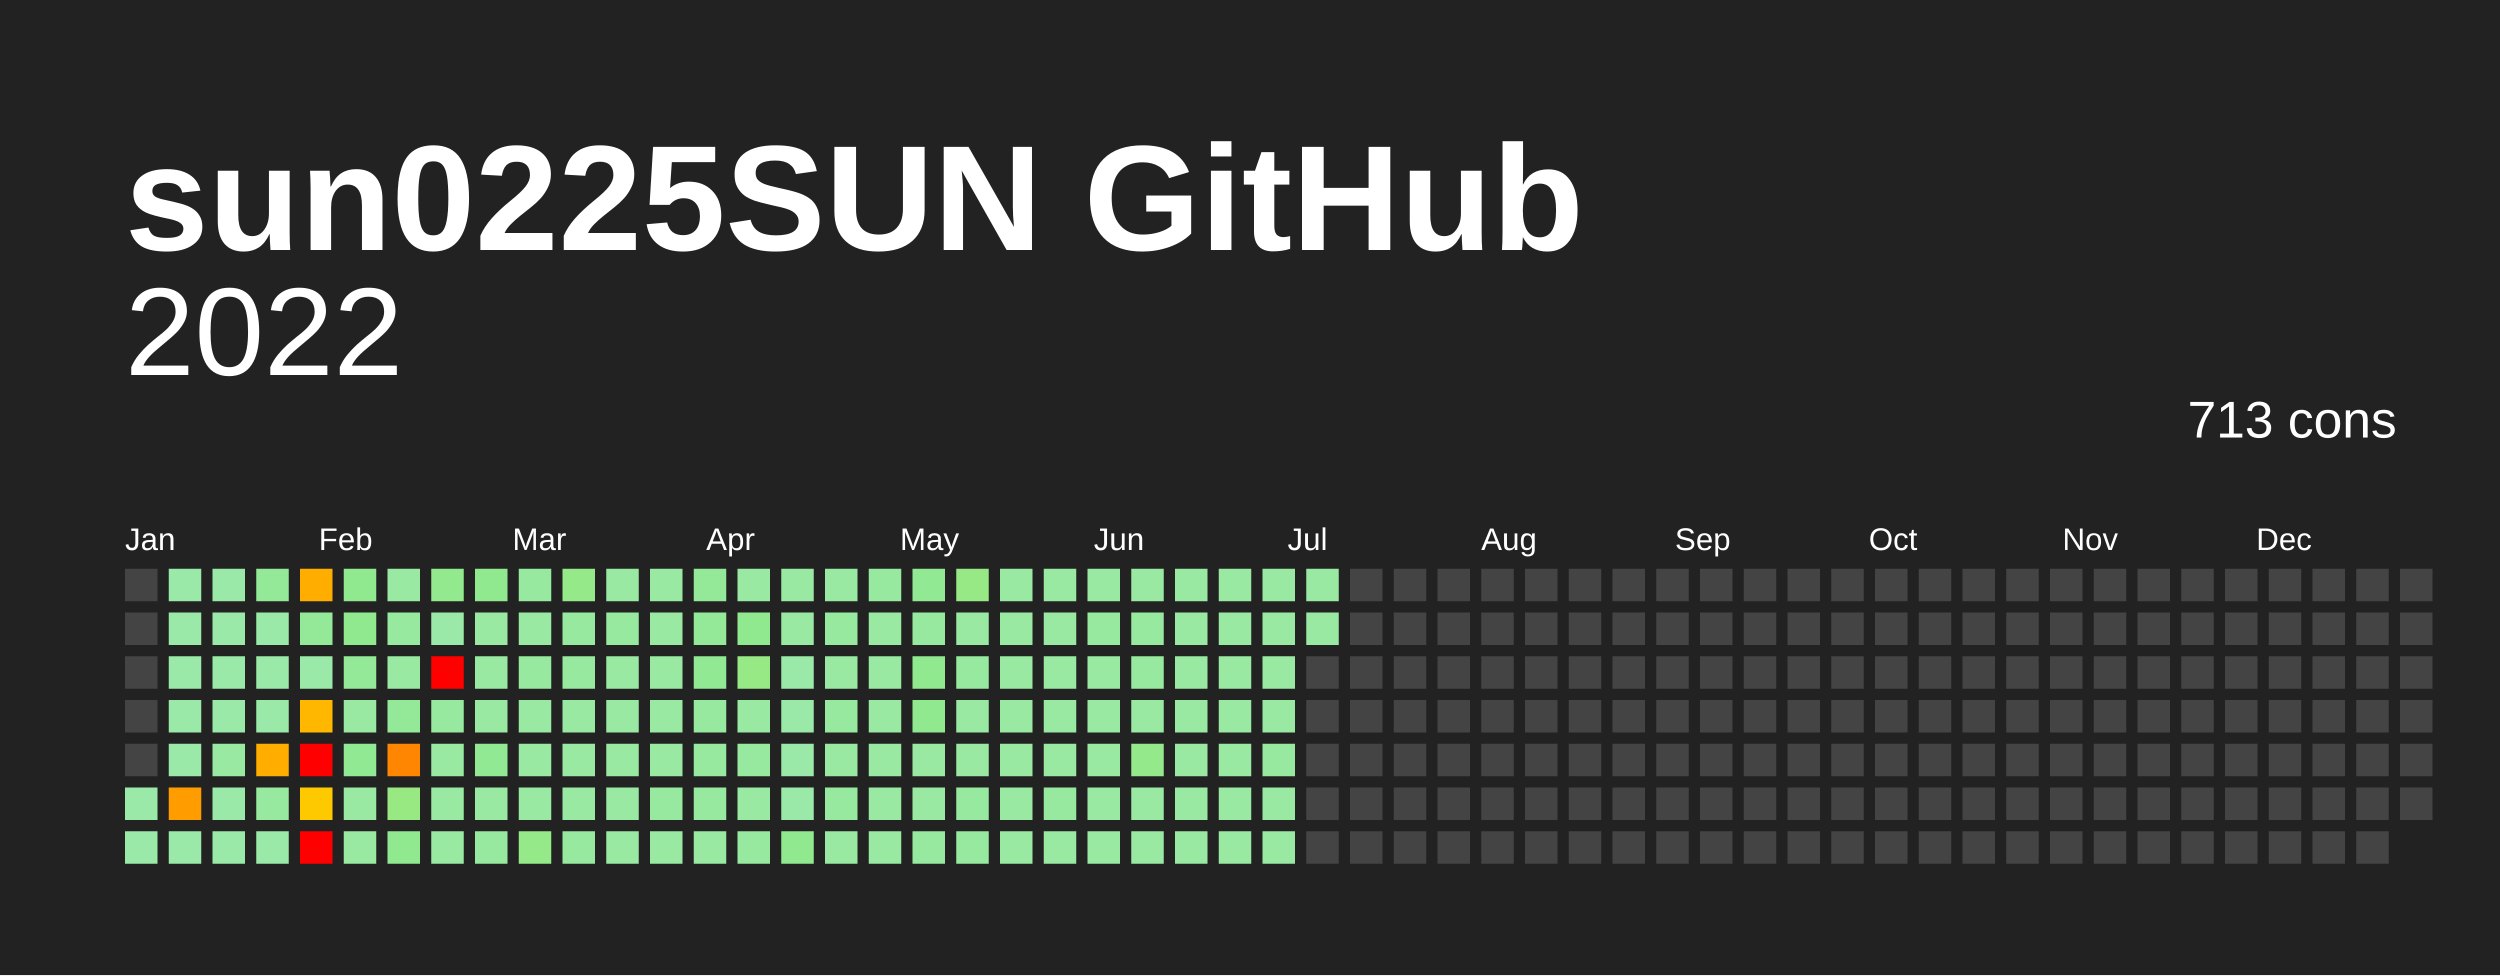
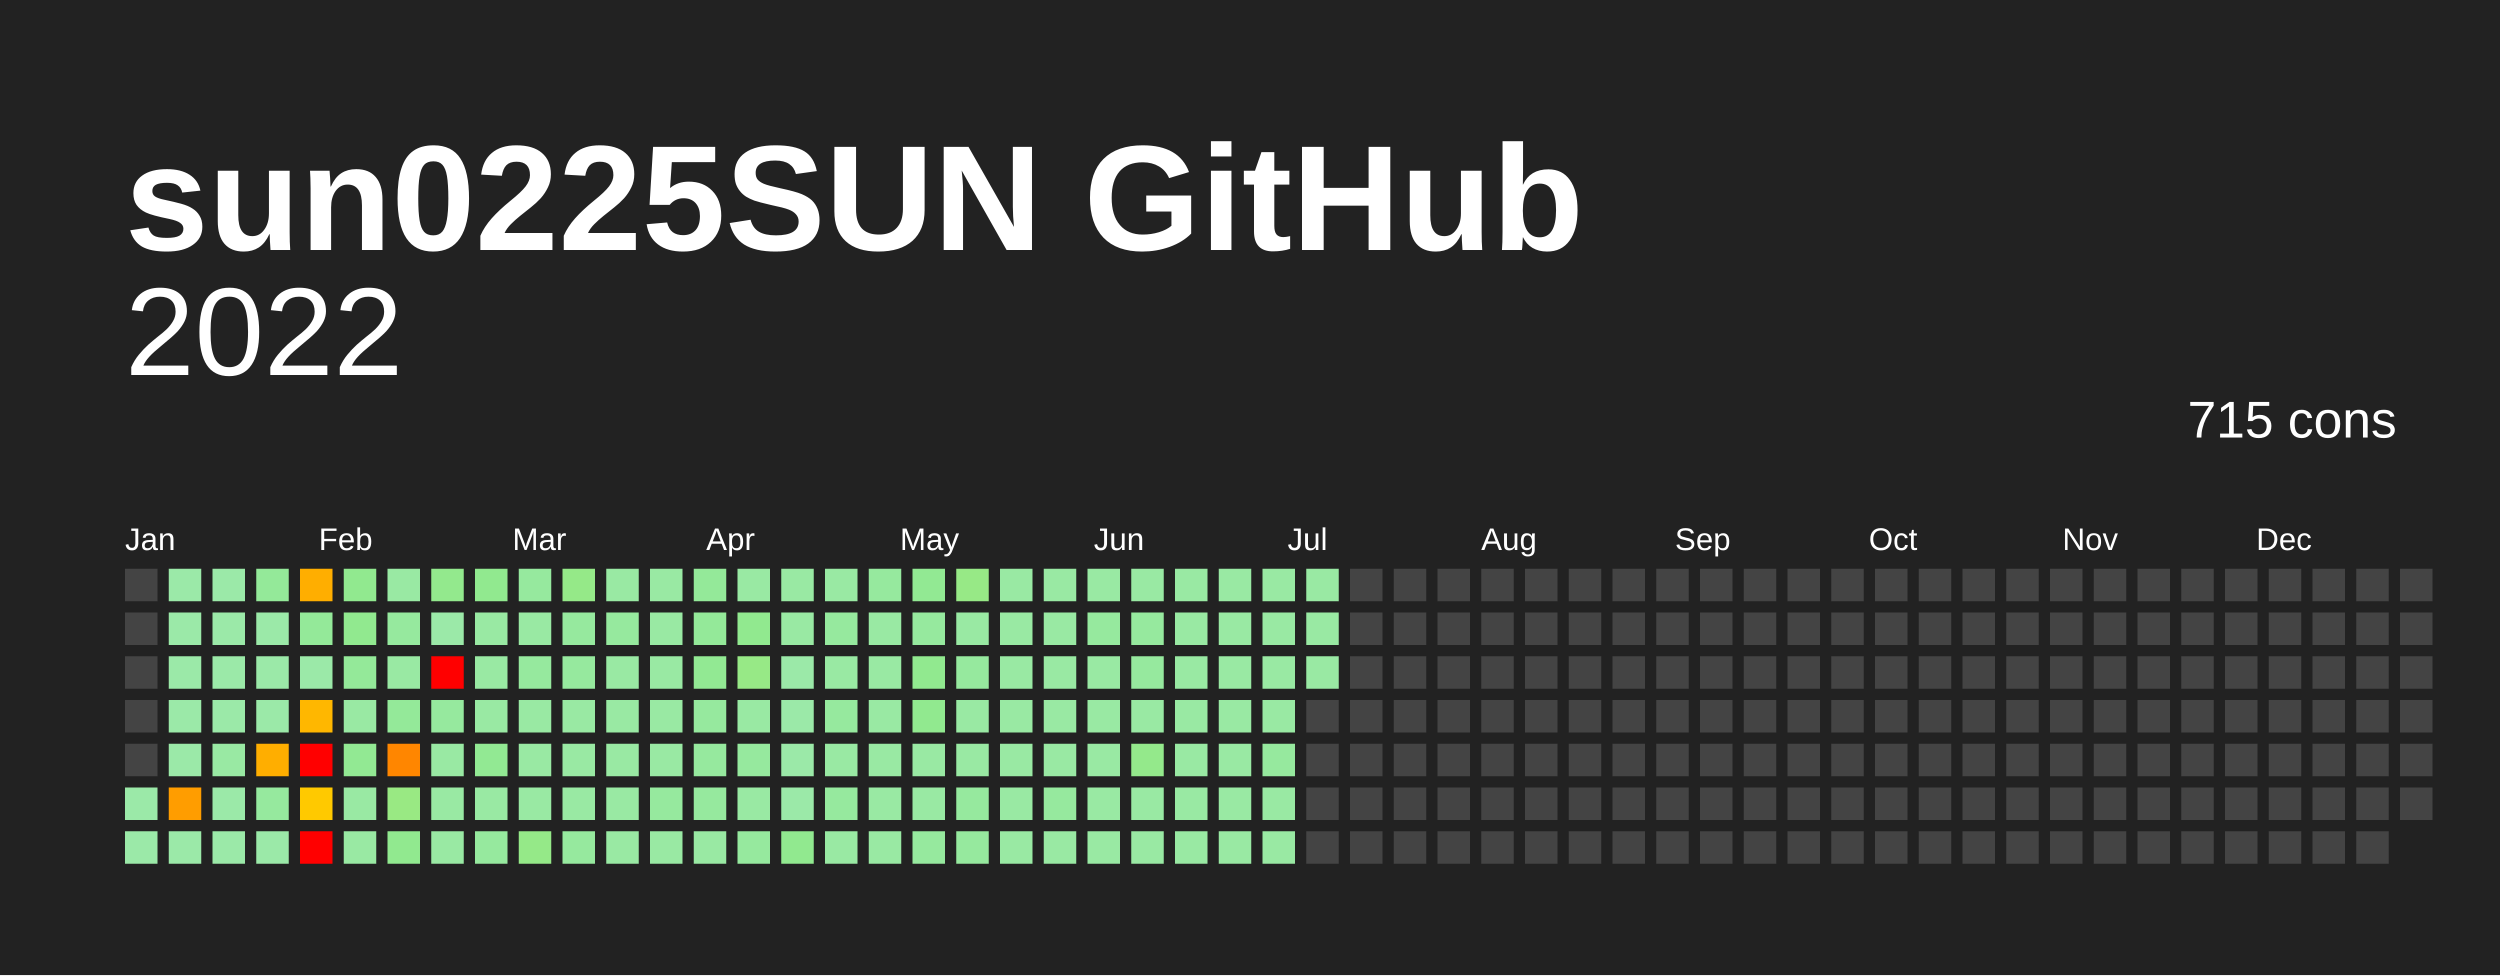
<svg xmlns="http://www.w3.org/2000/svg" baseProfile="full" height="78mm" version="1.1" viewBox="0,0,200,78" width="200mm">
  <defs />
  <rect fill="#222222" height="78" width="200" x="0" y="0" />
  <text fill="#FFFFFF" style="font-size:12px; font-family:Arial; font-weight:bold;" x="10" y="20">sun0225SUN GitHub</text>
  <text alignment-baseline="hanging" fill="#FFFFFF" style="font-size:10.0px; font-family:Arial;" x="10" y="30">2022</text>
-   <text alignment-baseline="hanging" fill="#FFFFFF" style="font-size:4.125px; font-family:Arial;" x="175" y="35">713 cons</text>
+   <text alignment-baseline="hanging" fill="#FFFFFF" style="font-size:4.125px; font-family:Arial;" x="175" y="35">715 cons</text>
  <text fill="#FFFFFF" style="font-size:2.5px; font-family:Arial" x="10.0" y="44">Jan</text>
  <text fill="#FFFFFF" style="font-size:2.5px; font-family:Arial" x="25.5" y="44">Feb</text>
  <text fill="#FFFFFF" style="font-size:2.5px; font-family:Arial" x="41.0" y="44">Mar</text>
  <text fill="#FFFFFF" style="font-size:2.5px; font-family:Arial" x="56.5" y="44">Apr</text>
  <text fill="#FFFFFF" style="font-size:2.5px; font-family:Arial" x="72.0" y="44">May</text>
  <text fill="#FFFFFF" style="font-size:2.5px; font-family:Arial" x="87.5" y="44">Jun</text>
  <text fill="#FFFFFF" style="font-size:2.5px; font-family:Arial" x="103.0" y="44">Jul</text>
  <text fill="#FFFFFF" style="font-size:2.5px; font-family:Arial" x="118.5" y="44">Aug</text>
  <text fill="#FFFFFF" style="font-size:2.5px; font-family:Arial" x="134.0" y="44">Sep</text>
  <text fill="#FFFFFF" style="font-size:2.5px; font-family:Arial" x="149.5" y="44">Oct</text>
  <text fill="#FFFFFF" style="font-size:2.5px; font-family:Arial" x="165.0" y="44">Nov</text>
  <text fill="#FFFFFF" style="font-size:2.5px; font-family:Arial" x="180.5" y="44">Dec</text>
  <rect fill="#444444" height="2.6" width="2.6" x="10.0" y="45.5" />
  <rect fill="#444444" height="2.6" width="2.6" x="10.0" y="49.0" />
  <rect fill="#444444" height="2.6" width="2.6" x="10.0" y="52.5" />
  <rect fill="#444444" height="2.6" width="2.6" x="10.0" y="56.0" />
  <rect fill="#444444" height="2.6" width="2.6" x="10.0" y="59.5" />
  <rect fill="#9be9a8" height="2.6" width="2.6" x="10.0" y="63.0" />
  <rect fill="#9be9a8" height="2.6" width="2.6" x="10.0" y="66.5" />
  <rect fill="#9be9a8" height="2.6" width="2.6" x="13.5" y="45.5" />
  <rect fill="#9be9a8" height="2.6" width="2.6" x="13.5" y="49.0" />
  <rect fill="#9be9a8" height="2.6" width="2.6" x="13.5" y="52.5" />
  <rect fill="#9be9a8" height="2.6" width="2.6" x="13.5" y="56.0" />
  <rect fill="#9be9a8" height="2.6" width="2.6" x="13.5" y="59.5" />
  <rect fill="#ff9d00" height="2.6" width="2.6" x="13.5" y="63.0" />
  <rect fill="#9be9a8" height="2.6" width="2.6" x="13.5" y="66.5" />
  <rect fill="#9be9a8" height="2.6" width="2.6" x="17.0" y="45.5" />
  <rect fill="#9be9a8" height="2.6" width="2.6" x="17.0" y="49.0" />
  <rect fill="#9be9a8" height="2.6" width="2.6" x="17.0" y="52.5" />
  <rect fill="#9be9a8" height="2.6" width="2.6" x="17.0" y="56.0" />
  <rect fill="#99e9a3" height="2.6" width="2.6" x="17.0" y="59.5" />
  <rect fill="#9be9a8" height="2.6" width="2.6" x="17.0" y="63.0" />
  <rect fill="#9be9a8" height="2.6" width="2.6" x="17.0" y="66.5" />
  <rect fill="#94e999" height="2.6" width="2.6" x="20.5" y="45.5" />
  <rect fill="#9be9a8" height="2.6" width="2.6" x="20.5" y="49.0" />
  <rect fill="#9be9a8" height="2.6" width="2.6" x="20.5" y="52.5" />
  <rect fill="#9be9a8" height="2.6" width="2.6" x="20.5" y="56.0" />
  <rect fill="#ffae00" height="2.6" width="2.6" x="20.5" y="59.5" />
  <rect fill="#96e99e" height="2.6" width="2.6" x="20.5" y="63.0" />
  <rect fill="#9be9a8" height="2.6" width="2.6" x="20.5" y="66.5" />
  <rect fill="#ffae00" height="2.6" width="2.6" x="24.0" y="45.5" />
  <rect fill="#94e999" height="2.6" width="2.6" x="24.0" y="49.0" />
  <rect fill="#9be9a8" height="2.6" width="2.6" x="24.0" y="52.5" />
  <rect fill="#ffb700" height="2.6" width="2.6" x="24.0" y="56.0" />
  <rect fill="red" height="2.6" width="2.6" x="24.0" y="59.5" />
  <rect fill="#ffc900" height="2.6" width="2.6" x="24.0" y="63.0" />
  <rect fill="red" height="2.6" width="2.6" x="24.0" y="66.5" />
  <rect fill="#91e98f" height="2.6" width="2.6" x="27.5" y="45.5" />
  <rect fill="#91e98f" height="2.6" width="2.6" x="27.5" y="49.0" />
  <rect fill="#94e999" height="2.6" width="2.6" x="27.5" y="52.5" />
  <rect fill="#99e9a3" height="2.6" width="2.6" x="27.5" y="56.0" />
  <rect fill="#92e993" height="2.6" width="2.6" x="27.5" y="59.5" />
  <rect fill="#99e9a3" height="2.6" width="2.6" x="27.5" y="63.0" />
  <rect fill="#99e9a3" height="2.6" width="2.6" x="27.5" y="66.5" />
  <rect fill="#99e9a3" height="2.6" width="2.6" x="31.0" y="45.5" />
  <rect fill="#96e99e" height="2.6" width="2.6" x="31.0" y="49.0" />
  <rect fill="#99e9a3" height="2.6" width="2.6" x="31.0" y="52.5" />
  <rect fill="#94e999" height="2.6" width="2.6" x="31.0" y="56.0" />
  <rect fill="#ff8600" height="2.6" width="2.6" x="31.0" y="59.5" />
  <rect fill="#99e983" height="2.6" width="2.6" x="31.0" y="63.0" />
  <rect fill="#91e98f" height="2.6" width="2.6" x="31.0" y="66.5" />
  <rect fill="#93e98d" height="2.6" width="2.6" x="34.5" y="45.5" />
  <rect fill="#9be9a8" height="2.6" width="2.6" x="34.5" y="49.0" />
  <rect fill="red" height="2.6" width="2.6" x="34.5" y="52.5" />
  <rect fill="#96e99e" height="2.6" width="2.6" x="34.5" y="56.0" />
  <rect fill="#99e9a3" height="2.6" width="2.6" x="34.5" y="59.5" />
  <rect fill="#99e9a3" height="2.6" width="2.6" x="34.5" y="63.0" />
  <rect fill="#99e9a3" height="2.6" width="2.6" x="34.5" y="66.5" />
  <rect fill="#91e98f" height="2.6" width="2.6" x="38.0" y="45.5" />
  <rect fill="#99e9a3" height="2.6" width="2.6" x="38.0" y="49.0" />
  <rect fill="#99e9a3" height="2.6" width="2.6" x="38.0" y="52.5" />
  <rect fill="#99e9a3" height="2.6" width="2.6" x="38.0" y="56.0" />
  <rect fill="#92e993" height="2.6" width="2.6" x="38.0" y="59.5" />
  <rect fill="#99e9a3" height="2.6" width="2.6" x="38.0" y="63.0" />
  <rect fill="#96e99e" height="2.6" width="2.6" x="38.0" y="66.5" />
  <rect fill="#96e99e" height="2.6" width="2.6" x="41.5" y="45.5" />
  <rect fill="#99e9a3" height="2.6" width="2.6" x="41.5" y="49.0" />
  <rect fill="#96e99e" height="2.6" width="2.6" x="41.5" y="52.5" />
  <rect fill="#99e9a3" height="2.6" width="2.6" x="41.5" y="56.0" />
  <rect fill="#99e9a3" height="2.6" width="2.6" x="41.5" y="59.5" />
  <rect fill="#99e9a3" height="2.6" width="2.6" x="41.5" y="63.0" />
  <rect fill="#95e988" height="2.6" width="2.6" x="41.5" y="66.5" />
  <rect fill="#95e988" height="2.6" width="2.6" x="45.0" y="45.5" />
  <rect fill="#96e99e" height="2.6" width="2.6" x="45.0" y="49.0" />
  <rect fill="#96e99e" height="2.6" width="2.6" x="45.0" y="52.5" />
  <rect fill="#99e9a3" height="2.6" width="2.6" x="45.0" y="56.0" />
  <rect fill="#99e9a3" height="2.6" width="2.6" x="45.0" y="59.5" />
  <rect fill="#99e9a3" height="2.6" width="2.6" x="45.0" y="63.0" />
  <rect fill="#96e99e" height="2.6" width="2.6" x="45.0" y="66.5" />
  <rect fill="#99e9a3" height="2.6" width="2.6" x="48.5" y="45.5" />
  <rect fill="#96e99e" height="2.6" width="2.6" x="48.5" y="49.0" />
  <rect fill="#99e9a3" height="2.6" width="2.6" x="48.5" y="52.5" />
  <rect fill="#99e9a3" height="2.6" width="2.6" x="48.5" y="56.0" />
  <rect fill="#99e9a3" height="2.6" width="2.6" x="48.5" y="59.5" />
  <rect fill="#99e9a3" height="2.6" width="2.6" x="48.5" y="63.0" />
  <rect fill="#99e9a3" height="2.6" width="2.6" x="48.5" y="66.5" />
  <rect fill="#99e9a3" height="2.6" width="2.6" x="52.0" y="45.5" />
  <rect fill="#99e9a3" height="2.6" width="2.6" x="52.0" y="49.0" />
  <rect fill="#99e9a3" height="2.6" width="2.6" x="52.0" y="52.5" />
  <rect fill="#99e9a3" height="2.6" width="2.6" x="52.0" y="56.0" />
  <rect fill="#99e9a3" height="2.6" width="2.6" x="52.0" y="59.5" />
  <rect fill="#96e99e" height="2.6" width="2.6" x="52.0" y="63.0" />
  <rect fill="#99e9a3" height="2.6" width="2.6" x="52.0" y="66.5" />
  <rect fill="#94e999" height="2.6" width="2.6" x="55.5" y="45.5" />
  <rect fill="#94e999" height="2.6" width="2.6" x="55.5" y="49.0" />
  <rect fill="#92e993" height="2.6" width="2.6" x="55.5" y="52.5" />
  <rect fill="#96e99e" height="2.6" width="2.6" x="55.5" y="56.0" />
  <rect fill="#96e99e" height="2.6" width="2.6" x="55.5" y="59.5" />
  <rect fill="#96e99e" height="2.6" width="2.6" x="55.5" y="63.0" />
  <rect fill="#99e9a3" height="2.6" width="2.6" x="55.5" y="66.5" />
  <rect fill="#99e9a3" height="2.6" width="2.6" x="59.0" y="45.5" />
  <rect fill="#91e98f" height="2.6" width="2.6" x="59.0" y="49.0" />
  <rect fill="#97e986" height="2.6" width="2.6" x="59.0" y="52.5" />
  <rect fill="#99e9a3" height="2.6" width="2.6" x="59.0" y="56.0" />
  <rect fill="#96e99e" height="2.6" width="2.6" x="59.0" y="59.5" />
  <rect fill="#99e9a3" height="2.6" width="2.6" x="59.0" y="63.0" />
  <rect fill="#96e99e" height="2.6" width="2.6" x="59.0" y="66.5" />
  <rect fill="#99e9a3" height="2.6" width="2.6" x="62.5" y="45.5" />
  <rect fill="#99e9a3" height="2.6" width="2.6" x="62.5" y="49.0" />
  <rect fill="#9be9a8" height="2.6" width="2.6" x="62.5" y="52.5" />
  <rect fill="#9be9a8" height="2.6" width="2.6" x="62.5" y="56.0" />
  <rect fill="#9be9a8" height="2.6" width="2.6" x="62.5" y="59.5" />
  <rect fill="#9be9a8" height="2.6" width="2.6" x="62.5" y="63.0" />
  <rect fill="#91e98f" height="2.6" width="2.6" x="62.5" y="66.5" />
  <rect fill="#99e9a3" height="2.6" width="2.6" x="66.0" y="45.5" />
  <rect fill="#96e99e" height="2.6" width="2.6" x="66.0" y="49.0" />
  <rect fill="#99e9a3" height="2.6" width="2.6" x="66.0" y="52.5" />
  <rect fill="#96e99e" height="2.6" width="2.6" x="66.0" y="56.0" />
  <rect fill="#99e9a3" height="2.6" width="2.6" x="66.0" y="59.5" />
  <rect fill="#96e99e" height="2.6" width="2.6" x="66.0" y="63.0" />
  <rect fill="#99e9a3" height="2.6" width="2.6" x="66.0" y="66.5" />
  <rect fill="#96e99e" height="2.6" width="2.6" x="69.5" y="45.5" />
  <rect fill="#99e9a3" height="2.6" width="2.6" x="69.5" y="49.0" />
  <rect fill="#99e9a3" height="2.6" width="2.6" x="69.5" y="52.5" />
  <rect fill="#99e9a3" height="2.6" width="2.6" x="69.5" y="56.0" />
  <rect fill="#99e9a3" height="2.6" width="2.6" x="69.5" y="59.5" />
  <rect fill="#99e9a3" height="2.6" width="2.6" x="69.5" y="63.0" />
  <rect fill="#99e9a3" height="2.6" width="2.6" x="69.5" y="66.5" />
  <rect fill="#92e993" height="2.6" width="2.6" x="73.0" y="45.5" />
  <rect fill="#96e99e" height="2.6" width="2.6" x="73.0" y="49.0" />
  <rect fill="#91e98f" height="2.6" width="2.6" x="73.0" y="52.5" />
  <rect fill="#91e98f" height="2.6" width="2.6" x="73.0" y="56.0" />
  <rect fill="#99e9a3" height="2.6" width="2.6" x="73.0" y="59.5" />
  <rect fill="#99e9a3" height="2.6" width="2.6" x="73.0" y="63.0" />
  <rect fill="#96e99e" height="2.6" width="2.6" x="73.0" y="66.5" />
  <rect fill="#97e986" height="2.6" width="2.6" x="76.5" y="45.5" />
  <rect fill="#99e9a3" height="2.6" width="2.6" x="76.5" y="49.0" />
  <rect fill="#96e99e" height="2.6" width="2.6" x="76.5" y="52.5" />
  <rect fill="#99e9a3" height="2.6" width="2.6" x="76.5" y="56.0" />
  <rect fill="#99e9a3" height="2.6" width="2.6" x="76.5" y="59.5" />
  <rect fill="#96e99e" height="2.6" width="2.6" x="76.5" y="63.0" />
  <rect fill="#96e99e" height="2.6" width="2.6" x="76.5" y="66.5" />
  <rect fill="#99e9a3" height="2.6" width="2.6" x="80.0" y="45.5" />
  <rect fill="#99e9a3" height="2.6" width="2.6" x="80.0" y="49.0" />
  <rect fill="#99e9a3" height="2.6" width="2.6" x="80.0" y="52.5" />
  <rect fill="#99e9a3" height="2.6" width="2.6" x="80.0" y="56.0" />
  <rect fill="#99e9a3" height="2.6" width="2.6" x="80.0" y="59.5" />
  <rect fill="#99e9a3" height="2.6" width="2.6" x="80.0" y="63.0" />
  <rect fill="#99e9a3" height="2.6" width="2.6" x="80.0" y="66.5" />
  <rect fill="#99e9a3" height="2.6" width="2.6" x="83.5" y="45.5" />
  <rect fill="#99e9a3" height="2.6" width="2.6" x="83.5" y="49.0" />
  <rect fill="#99e9a3" height="2.6" width="2.6" x="83.5" y="52.5" />
  <rect fill="#99e9a3" height="2.6" width="2.6" x="83.5" y="56.0" />
  <rect fill="#99e9a3" height="2.6" width="2.6" x="83.5" y="59.5" />
  <rect fill="#96e99e" height="2.6" width="2.6" x="83.5" y="63.0" />
  <rect fill="#99e9a3" height="2.6" width="2.6" x="83.5" y="66.5" />
  <rect fill="#99e9a3" height="2.6" width="2.6" x="87.0" y="45.5" />
  <rect fill="#96e99e" height="2.6" width="2.6" x="87.0" y="49.0" />
  <rect fill="#99e9a3" height="2.6" width="2.6" x="87.0" y="52.5" />
  <rect fill="#99e9a3" height="2.6" width="2.6" x="87.0" y="56.0" />
  <rect fill="#99e9a3" height="2.6" width="2.6" x="87.0" y="59.5" />
  <rect fill="#99e9a3" height="2.6" width="2.6" x="87.0" y="63.0" />
  <rect fill="#99e9a3" height="2.6" width="2.6" x="87.0" y="66.5" />
  <rect fill="#99e9a3" height="2.6" width="2.6" x="90.5" y="45.5" />
  <rect fill="#96e99e" height="2.6" width="2.6" x="90.5" y="49.0" />
  <rect fill="#96e99e" height="2.6" width="2.6" x="90.5" y="52.5" />
  <rect fill="#99e9a3" height="2.6" width="2.6" x="90.5" y="56.0" />
  <rect fill="#94e98b" height="2.6" width="2.6" x="90.5" y="59.5" />
  <rect fill="#99e9a3" height="2.6" width="2.6" x="90.5" y="63.0" />
  <rect fill="#99e9a3" height="2.6" width="2.6" x="90.5" y="66.5" />
  <rect fill="#99e9a3" height="2.6" width="2.6" x="94.0" y="45.5" />
  <rect fill="#99e9a3" height="2.6" width="2.6" x="94.0" y="49.0" />
  <rect fill="#99e9a3" height="2.6" width="2.6" x="94.0" y="52.5" />
  <rect fill="#99e9a3" height="2.6" width="2.6" x="94.0" y="56.0" />
  <rect fill="#99e9a3" height="2.6" width="2.6" x="94.0" y="59.5" />
  <rect fill="#99e9a3" height="2.6" width="2.6" x="94.0" y="63.0" />
  <rect fill="#99e9a3" height="2.6" width="2.6" x="94.0" y="66.5" />
  <rect fill="#99e9a3" height="2.6" width="2.6" x="97.5" y="45.5" />
  <rect fill="#99e9a3" height="2.6" width="2.6" x="97.5" y="49.0" />
  <rect fill="#99e9a3" height="2.6" width="2.6" x="97.5" y="52.5" />
  <rect fill="#99e9a3" height="2.6" width="2.6" x="97.5" y="56.0" />
  <rect fill="#99e9a3" height="2.6" width="2.6" x="97.5" y="59.5" />
  <rect fill="#99e9a3" height="2.6" width="2.6" x="97.5" y="63.0" />
  <rect fill="#99e9a3" height="2.6" width="2.6" x="97.5" y="66.5" />
  <rect fill="#99e9a3" height="2.6" width="2.6" x="101.0" y="45.5" />
  <rect fill="#99e9a3" height="2.6" width="2.6" x="101.0" y="49.0" />
  <rect fill="#99e9a3" height="2.6" width="2.6" x="101.0" y="52.5" />
  <rect fill="#99e9a3" height="2.6" width="2.6" x="101.0" y="56.0" />
  <rect fill="#96e99e" height="2.6" width="2.6" x="101.0" y="59.5" />
  <rect fill="#99e9a3" height="2.6" width="2.6" x="101.0" y="63.0" />
  <rect fill="#99e9a3" height="2.6" width="2.6" x="101.0" y="66.5" />
  <rect fill="#99e9a3" height="2.6" width="2.6" x="104.5" y="45.5" />
  <rect fill="#99e9a3" height="2.6" width="2.6" x="104.5" y="49.0" />
-   <rect fill="#444444" height="2.6" width="2.6" x="104.5" y="52.5" />
+   <rect fill="#99e9a3" height="2.6" width="2.6" x="104.5" y="52.5" />
  <rect fill="#444444" height="2.6" width="2.6" x="104.5" y="56.0" />
  <rect fill="#444444" height="2.6" width="2.6" x="104.5" y="59.5" />
  <rect fill="#444444" height="2.6" width="2.6" x="104.5" y="63.0" />
  <rect fill="#444444" height="2.6" width="2.6" x="104.5" y="66.5" />
  <rect fill="#444444" height="2.6" width="2.6" x="108.0" y="45.5" />
  <rect fill="#444444" height="2.6" width="2.6" x="108.0" y="49.0" />
  <rect fill="#444444" height="2.6" width="2.6" x="108.0" y="52.5" />
  <rect fill="#444444" height="2.6" width="2.6" x="108.0" y="56.0" />
  <rect fill="#444444" height="2.6" width="2.6" x="108.0" y="59.5" />
  <rect fill="#444444" height="2.6" width="2.6" x="108.0" y="63.0" />
  <rect fill="#444444" height="2.6" width="2.6" x="108.0" y="66.5" />
  <rect fill="#444444" height="2.6" width="2.6" x="111.5" y="45.5" />
  <rect fill="#444444" height="2.6" width="2.6" x="111.5" y="49.0" />
  <rect fill="#444444" height="2.6" width="2.6" x="111.5" y="52.5" />
  <rect fill="#444444" height="2.6" width="2.6" x="111.5" y="56.0" />
  <rect fill="#444444" height="2.6" width="2.6" x="111.5" y="59.5" />
  <rect fill="#444444" height="2.6" width="2.6" x="111.5" y="63.0" />
  <rect fill="#444444" height="2.6" width="2.6" x="111.5" y="66.5" />
  <rect fill="#444444" height="2.6" width="2.6" x="115.0" y="45.5" />
  <rect fill="#444444" height="2.6" width="2.6" x="115.0" y="49.0" />
  <rect fill="#444444" height="2.6" width="2.6" x="115.0" y="52.5" />
  <rect fill="#444444" height="2.6" width="2.6" x="115.0" y="56.0" />
  <rect fill="#444444" height="2.6" width="2.6" x="115.0" y="59.5" />
  <rect fill="#444444" height="2.6" width="2.6" x="115.0" y="63.0" />
  <rect fill="#444444" height="2.6" width="2.6" x="115.0" y="66.5" />
  <rect fill="#444444" height="2.6" width="2.6" x="118.5" y="45.5" />
  <rect fill="#444444" height="2.6" width="2.6" x="118.5" y="49.0" />
  <rect fill="#444444" height="2.6" width="2.6" x="118.5" y="52.5" />
  <rect fill="#444444" height="2.6" width="2.6" x="118.5" y="56.0" />
  <rect fill="#444444" height="2.6" width="2.6" x="118.5" y="59.5" />
  <rect fill="#444444" height="2.6" width="2.6" x="118.5" y="63.0" />
  <rect fill="#444444" height="2.6" width="2.6" x="118.5" y="66.5" />
  <rect fill="#444444" height="2.6" width="2.6" x="122.0" y="45.5" />
  <rect fill="#444444" height="2.6" width="2.6" x="122.0" y="49.0" />
  <rect fill="#444444" height="2.6" width="2.6" x="122.0" y="52.5" />
  <rect fill="#444444" height="2.6" width="2.6" x="122.0" y="56.0" />
  <rect fill="#444444" height="2.6" width="2.6" x="122.0" y="59.5" />
  <rect fill="#444444" height="2.6" width="2.6" x="122.0" y="63.0" />
  <rect fill="#444444" height="2.6" width="2.6" x="122.0" y="66.5" />
  <rect fill="#444444" height="2.6" width="2.6" x="125.5" y="45.5" />
  <rect fill="#444444" height="2.6" width="2.6" x="125.5" y="49.0" />
  <rect fill="#444444" height="2.6" width="2.6" x="125.5" y="52.5" />
  <rect fill="#444444" height="2.6" width="2.6" x="125.5" y="56.0" />
  <rect fill="#444444" height="2.6" width="2.6" x="125.5" y="59.5" />
  <rect fill="#444444" height="2.6" width="2.6" x="125.5" y="63.0" />
  <rect fill="#444444" height="2.6" width="2.6" x="125.5" y="66.5" />
  <rect fill="#444444" height="2.6" width="2.6" x="129.0" y="45.5" />
  <rect fill="#444444" height="2.6" width="2.6" x="129.0" y="49.0" />
  <rect fill="#444444" height="2.6" width="2.6" x="129.0" y="52.5" />
  <rect fill="#444444" height="2.6" width="2.6" x="129.0" y="56.0" />
  <rect fill="#444444" height="2.6" width="2.6" x="129.0" y="59.5" />
  <rect fill="#444444" height="2.6" width="2.6" x="129.0" y="63.0" />
  <rect fill="#444444" height="2.6" width="2.6" x="129.0" y="66.5" />
  <rect fill="#444444" height="2.6" width="2.6" x="132.5" y="45.5" />
  <rect fill="#444444" height="2.6" width="2.6" x="132.5" y="49.0" />
  <rect fill="#444444" height="2.6" width="2.6" x="132.5" y="52.5" />
  <rect fill="#444444" height="2.6" width="2.6" x="132.5" y="56.0" />
  <rect fill="#444444" height="2.6" width="2.6" x="132.5" y="59.5" />
  <rect fill="#444444" height="2.6" width="2.6" x="132.5" y="63.0" />
  <rect fill="#444444" height="2.6" width="2.6" x="132.5" y="66.5" />
  <rect fill="#444444" height="2.6" width="2.6" x="136.0" y="45.5" />
  <rect fill="#444444" height="2.6" width="2.6" x="136.0" y="49.0" />
  <rect fill="#444444" height="2.6" width="2.6" x="136.0" y="52.5" />
  <rect fill="#444444" height="2.6" width="2.6" x="136.0" y="56.0" />
  <rect fill="#444444" height="2.6" width="2.6" x="136.0" y="59.5" />
  <rect fill="#444444" height="2.6" width="2.6" x="136.0" y="63.0" />
  <rect fill="#444444" height="2.6" width="2.6" x="136.0" y="66.5" />
  <rect fill="#444444" height="2.6" width="2.6" x="139.5" y="45.5" />
  <rect fill="#444444" height="2.6" width="2.6" x="139.5" y="49.0" />
  <rect fill="#444444" height="2.6" width="2.6" x="139.5" y="52.5" />
  <rect fill="#444444" height="2.6" width="2.6" x="139.5" y="56.0" />
  <rect fill="#444444" height="2.6" width="2.6" x="139.5" y="59.5" />
  <rect fill="#444444" height="2.6" width="2.6" x="139.5" y="63.0" />
  <rect fill="#444444" height="2.6" width="2.6" x="139.5" y="66.5" />
  <rect fill="#444444" height="2.6" width="2.6" x="143.0" y="45.5" />
  <rect fill="#444444" height="2.6" width="2.6" x="143.0" y="49.0" />
  <rect fill="#444444" height="2.6" width="2.6" x="143.0" y="52.5" />
  <rect fill="#444444" height="2.6" width="2.6" x="143.0" y="56.0" />
  <rect fill="#444444" height="2.6" width="2.6" x="143.0" y="59.5" />
  <rect fill="#444444" height="2.6" width="2.6" x="143.0" y="63.0" />
  <rect fill="#444444" height="2.6" width="2.6" x="143.0" y="66.5" />
  <rect fill="#444444" height="2.6" width="2.6" x="146.5" y="45.5" />
  <rect fill="#444444" height="2.6" width="2.6" x="146.5" y="49.0" />
  <rect fill="#444444" height="2.6" width="2.6" x="146.5" y="52.5" />
  <rect fill="#444444" height="2.6" width="2.6" x="146.5" y="56.0" />
  <rect fill="#444444" height="2.6" width="2.6" x="146.5" y="59.5" />
  <rect fill="#444444" height="2.6" width="2.6" x="146.5" y="63.0" />
  <rect fill="#444444" height="2.6" width="2.6" x="146.5" y="66.5" />
  <rect fill="#444444" height="2.6" width="2.6" x="150.0" y="45.5" />
  <rect fill="#444444" height="2.6" width="2.6" x="150.0" y="49.0" />
  <rect fill="#444444" height="2.6" width="2.6" x="150.0" y="52.5" />
  <rect fill="#444444" height="2.6" width="2.6" x="150.0" y="56.0" />
  <rect fill="#444444" height="2.6" width="2.6" x="150.0" y="59.5" />
  <rect fill="#444444" height="2.6" width="2.6" x="150.0" y="63.0" />
  <rect fill="#444444" height="2.6" width="2.6" x="150.0" y="66.5" />
  <rect fill="#444444" height="2.6" width="2.6" x="153.5" y="45.5" />
  <rect fill="#444444" height="2.6" width="2.6" x="153.5" y="49.0" />
  <rect fill="#444444" height="2.6" width="2.6" x="153.5" y="52.5" />
  <rect fill="#444444" height="2.6" width="2.6" x="153.5" y="56.0" />
  <rect fill="#444444" height="2.6" width="2.6" x="153.5" y="59.5" />
  <rect fill="#444444" height="2.6" width="2.6" x="153.5" y="63.0" />
  <rect fill="#444444" height="2.6" width="2.6" x="153.5" y="66.5" />
  <rect fill="#444444" height="2.6" width="2.6" x="157.0" y="45.5" />
  <rect fill="#444444" height="2.6" width="2.6" x="157.0" y="49.0" />
  <rect fill="#444444" height="2.6" width="2.6" x="157.0" y="52.5" />
  <rect fill="#444444" height="2.6" width="2.6" x="157.0" y="56.0" />
  <rect fill="#444444" height="2.6" width="2.6" x="157.0" y="59.5" />
  <rect fill="#444444" height="2.6" width="2.6" x="157.0" y="63.0" />
  <rect fill="#444444" height="2.6" width="2.6" x="157.0" y="66.5" />
  <rect fill="#444444" height="2.6" width="2.6" x="160.5" y="45.5" />
  <rect fill="#444444" height="2.6" width="2.6" x="160.5" y="49.0" />
  <rect fill="#444444" height="2.6" width="2.6" x="160.5" y="52.5" />
  <rect fill="#444444" height="2.6" width="2.6" x="160.5" y="56.0" />
  <rect fill="#444444" height="2.6" width="2.6" x="160.5" y="59.5" />
  <rect fill="#444444" height="2.6" width="2.6" x="160.5" y="63.0" />
  <rect fill="#444444" height="2.6" width="2.6" x="160.5" y="66.5" />
  <rect fill="#444444" height="2.6" width="2.6" x="164.0" y="45.5" />
  <rect fill="#444444" height="2.6" width="2.6" x="164.0" y="49.0" />
  <rect fill="#444444" height="2.6" width="2.6" x="164.0" y="52.5" />
  <rect fill="#444444" height="2.6" width="2.6" x="164.0" y="56.0" />
  <rect fill="#444444" height="2.6" width="2.6" x="164.0" y="59.5" />
  <rect fill="#444444" height="2.6" width="2.6" x="164.0" y="63.0" />
  <rect fill="#444444" height="2.6" width="2.6" x="164.0" y="66.5" />
  <rect fill="#444444" height="2.6" width="2.6" x="167.5" y="45.5" />
  <rect fill="#444444" height="2.6" width="2.6" x="167.5" y="49.0" />
  <rect fill="#444444" height="2.6" width="2.6" x="167.5" y="52.5" />
  <rect fill="#444444" height="2.6" width="2.6" x="167.5" y="56.0" />
  <rect fill="#444444" height="2.6" width="2.6" x="167.5" y="59.5" />
  <rect fill="#444444" height="2.6" width="2.6" x="167.5" y="63.0" />
  <rect fill="#444444" height="2.6" width="2.6" x="167.5" y="66.5" />
  <rect fill="#444444" height="2.6" width="2.6" x="171.0" y="45.5" />
  <rect fill="#444444" height="2.6" width="2.6" x="171.0" y="49.0" />
  <rect fill="#444444" height="2.6" width="2.6" x="171.0" y="52.5" />
  <rect fill="#444444" height="2.6" width="2.6" x="171.0" y="56.0" />
  <rect fill="#444444" height="2.6" width="2.6" x="171.0" y="59.5" />
  <rect fill="#444444" height="2.6" width="2.6" x="171.0" y="63.0" />
  <rect fill="#444444" height="2.6" width="2.6" x="171.0" y="66.5" />
  <rect fill="#444444" height="2.6" width="2.6" x="174.5" y="45.5" />
  <rect fill="#444444" height="2.6" width="2.6" x="174.5" y="49.0" />
  <rect fill="#444444" height="2.6" width="2.6" x="174.5" y="52.5" />
  <rect fill="#444444" height="2.6" width="2.6" x="174.5" y="56.0" />
  <rect fill="#444444" height="2.6" width="2.6" x="174.5" y="59.5" />
  <rect fill="#444444" height="2.6" width="2.6" x="174.5" y="63.0" />
  <rect fill="#444444" height="2.6" width="2.6" x="174.5" y="66.5" />
  <rect fill="#444444" height="2.6" width="2.6" x="178.0" y="45.5" />
  <rect fill="#444444" height="2.6" width="2.6" x="178.0" y="49.0" />
  <rect fill="#444444" height="2.6" width="2.6" x="178.0" y="52.5" />
  <rect fill="#444444" height="2.6" width="2.6" x="178.0" y="56.0" />
  <rect fill="#444444" height="2.6" width="2.6" x="178.0" y="59.5" />
  <rect fill="#444444" height="2.6" width="2.6" x="178.0" y="63.0" />
  <rect fill="#444444" height="2.6" width="2.6" x="178.0" y="66.5" />
  <rect fill="#444444" height="2.6" width="2.6" x="181.5" y="45.5" />
  <rect fill="#444444" height="2.6" width="2.6" x="181.5" y="49.0" />
  <rect fill="#444444" height="2.6" width="2.6" x="181.5" y="52.5" />
  <rect fill="#444444" height="2.6" width="2.6" x="181.5" y="56.0" />
  <rect fill="#444444" height="2.6" width="2.6" x="181.5" y="59.5" />
  <rect fill="#444444" height="2.6" width="2.6" x="181.5" y="63.0" />
  <rect fill="#444444" height="2.6" width="2.6" x="181.5" y="66.5" />
  <rect fill="#444444" height="2.6" width="2.6" x="185.0" y="45.5" />
  <rect fill="#444444" height="2.6" width="2.6" x="185.0" y="49.0" />
  <rect fill="#444444" height="2.6" width="2.6" x="185.0" y="52.5" />
  <rect fill="#444444" height="2.6" width="2.6" x="185.0" y="56.0" />
  <rect fill="#444444" height="2.6" width="2.6" x="185.0" y="59.5" />
  <rect fill="#444444" height="2.6" width="2.6" x="185.0" y="63.0" />
  <rect fill="#444444" height="2.6" width="2.6" x="185.0" y="66.5" />
  <rect fill="#444444" height="2.6" width="2.6" x="188.5" y="45.5" />
  <rect fill="#444444" height="2.6" width="2.6" x="188.5" y="49.0" />
  <rect fill="#444444" height="2.6" width="2.6" x="188.5" y="52.5" />
  <rect fill="#444444" height="2.6" width="2.6" x="188.5" y="56.0" />
  <rect fill="#444444" height="2.6" width="2.6" x="188.5" y="59.5" />
  <rect fill="#444444" height="2.6" width="2.6" x="188.5" y="63.0" />
  <rect fill="#444444" height="2.6" width="2.6" x="188.5" y="66.5" />
  <rect fill="#444444" height="2.6" width="2.6" x="192.0" y="45.5" />
  <rect fill="#444444" height="2.6" width="2.6" x="192.0" y="49.0" />
  <rect fill="#444444" height="2.6" width="2.6" x="192.0" y="52.5" />
  <rect fill="#444444" height="2.6" width="2.6" x="192.0" y="56.0" />
  <rect fill="#444444" height="2.6" width="2.6" x="192.0" y="59.5" />
  <rect fill="#444444" height="2.6" width="2.6" x="192.0" y="63.0" />
</svg>
